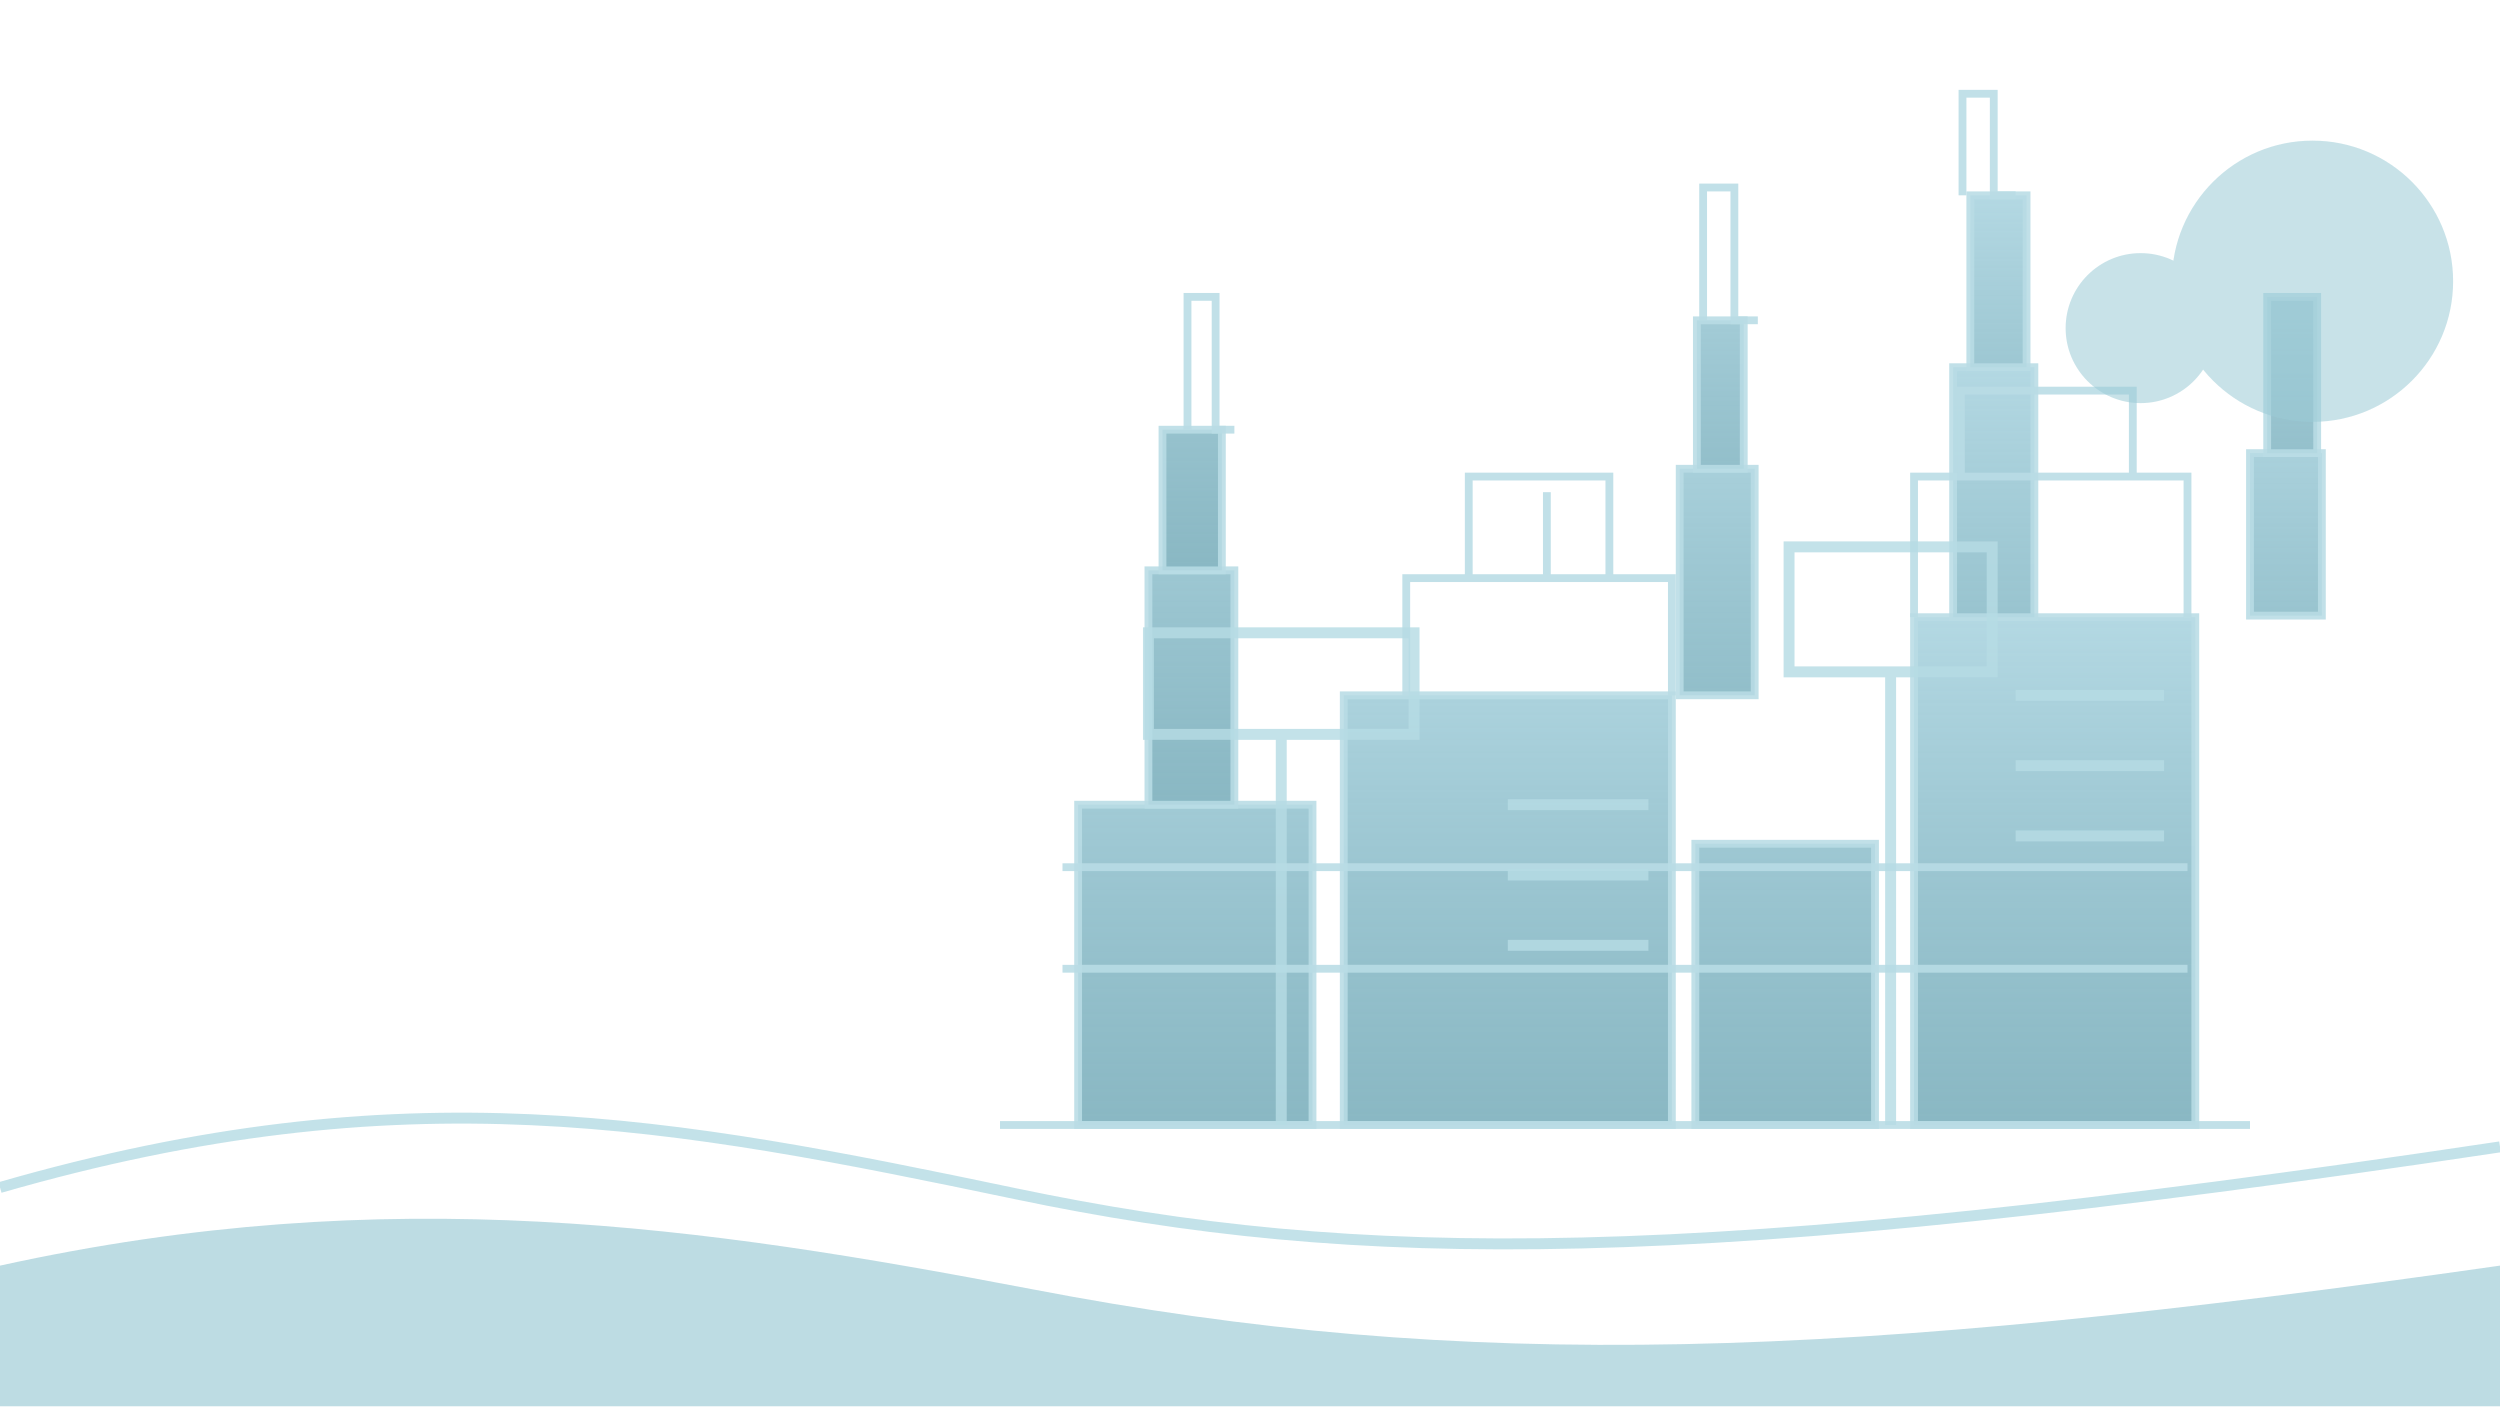
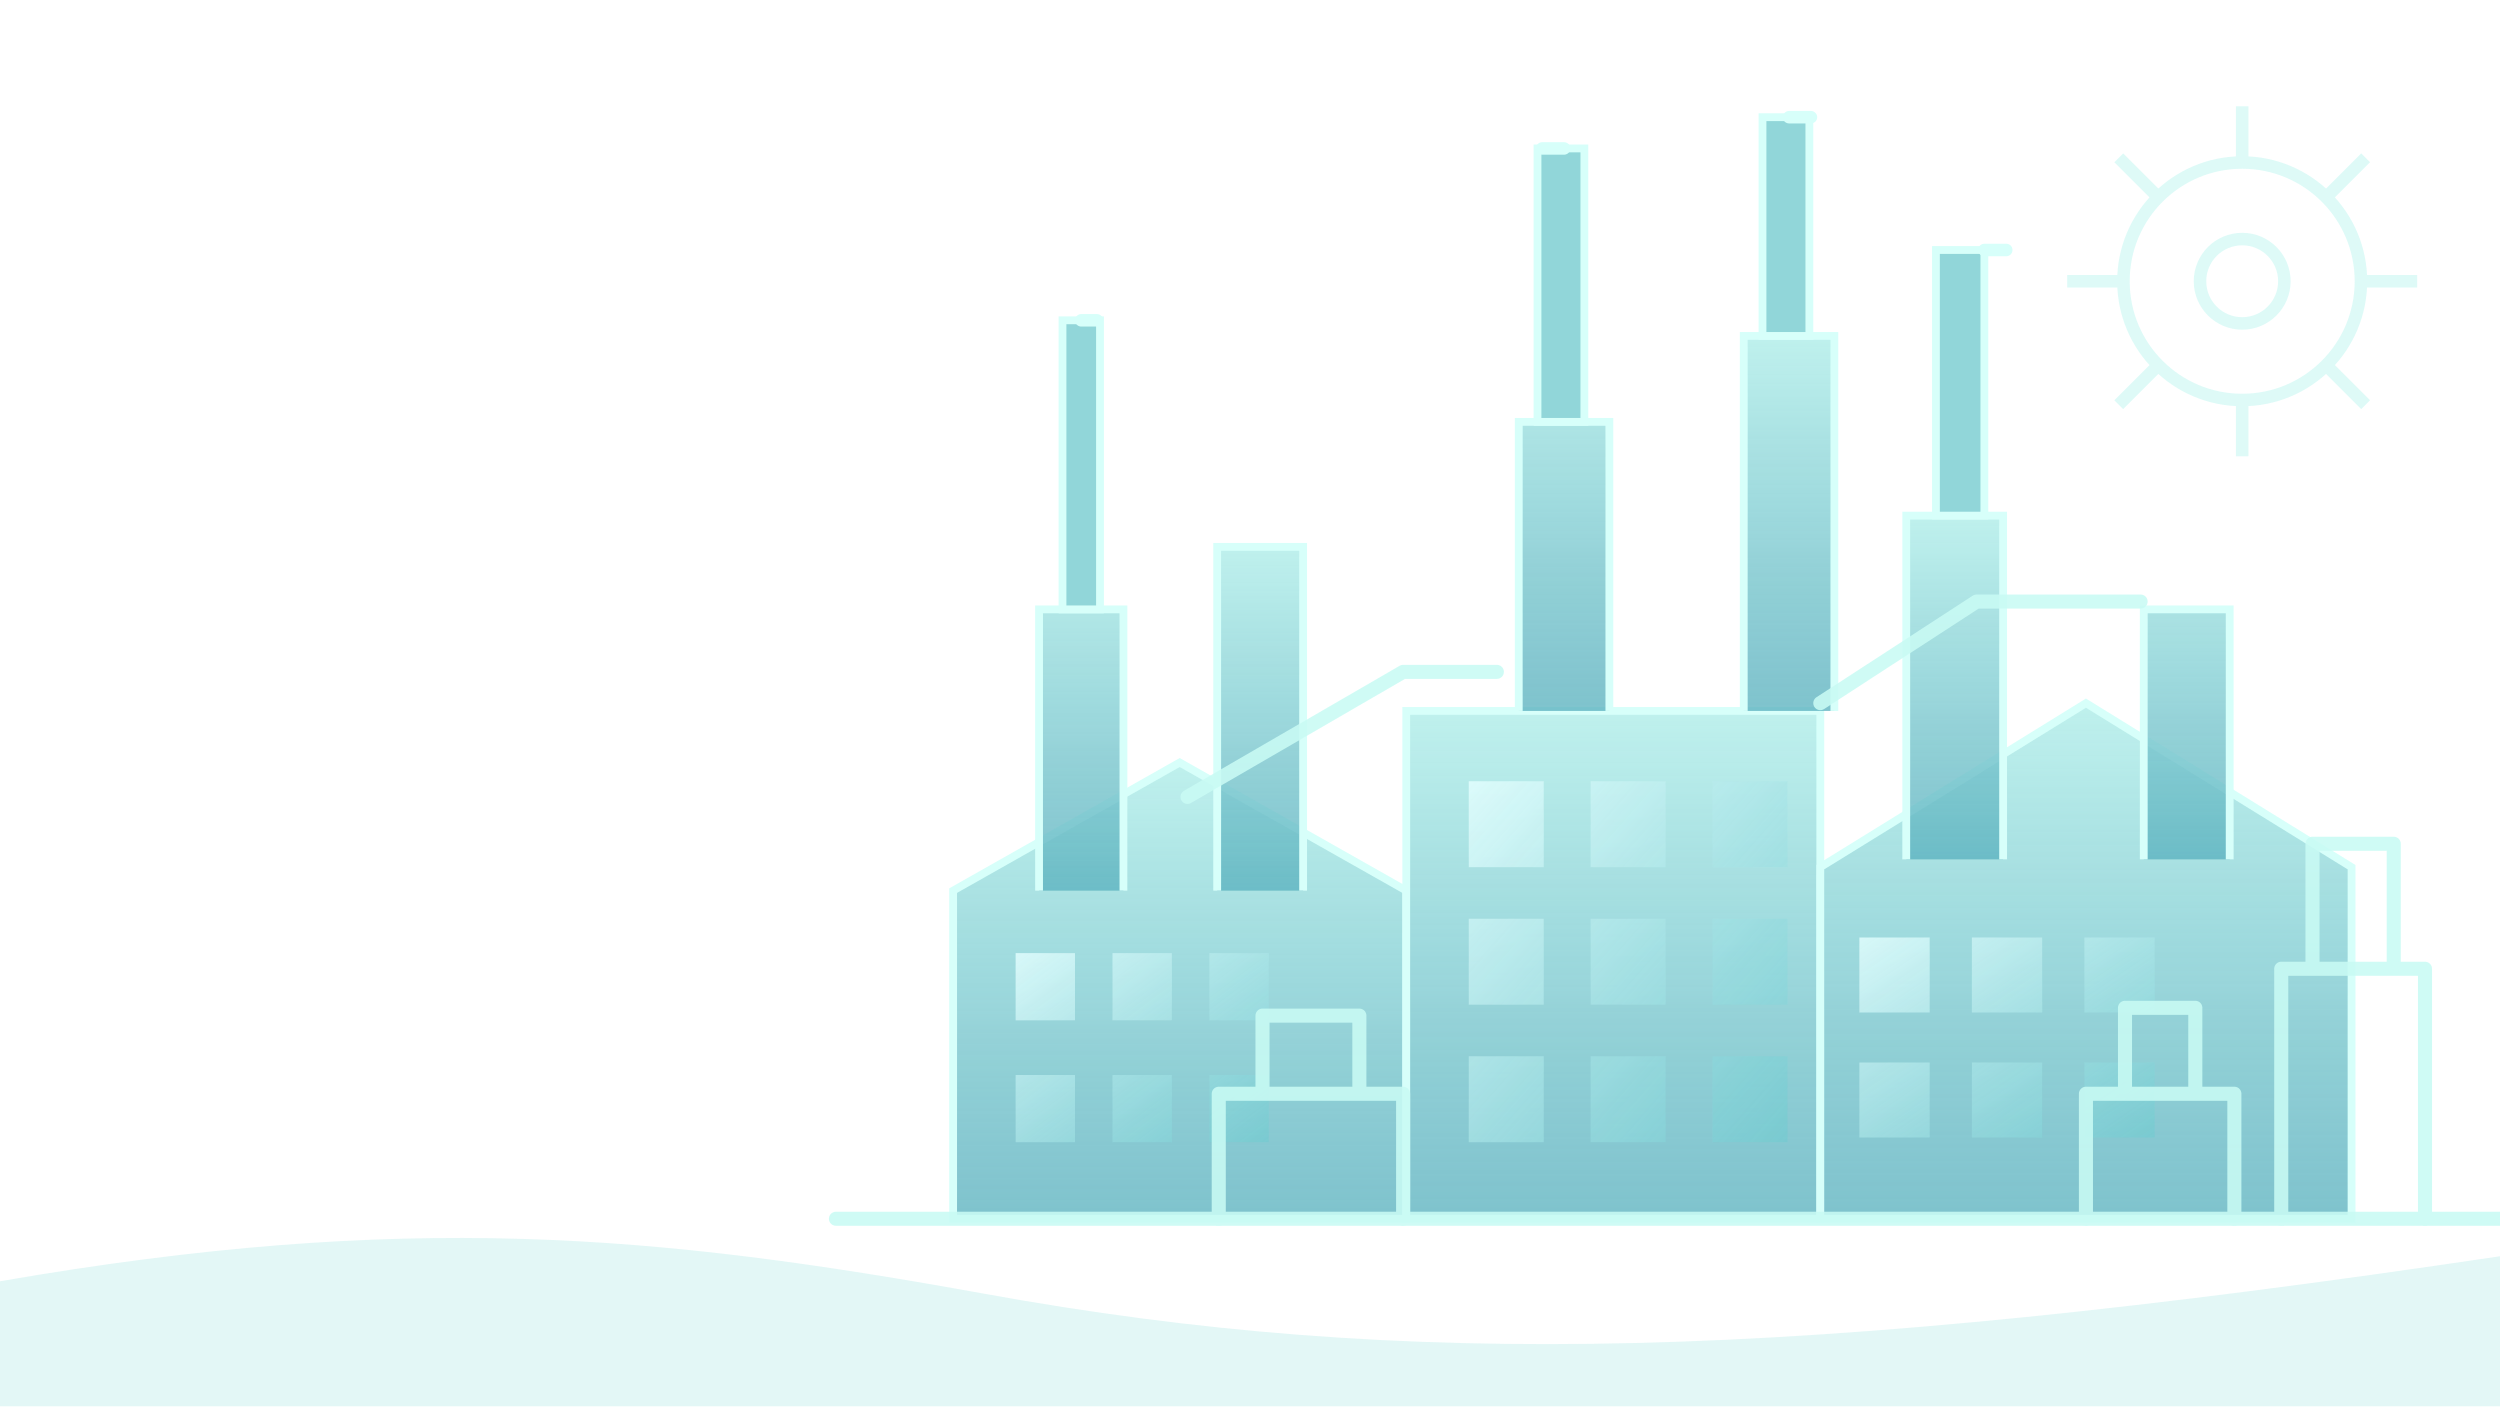
- <svg xmlns="http://www.w3.org/2000/svg" viewBox="0 0 1600 900">
+ <svg xmlns="http://www.w3.org/2000/svg" viewBox="0 0 1600 900" fill="none">
  <defs>
-     <linearGradient id="sky" x2="0" y2="1">
-       <stop stop-color="#d8edf5" stop-opacity=".02" />
-       <stop offset="1" stop-color="#8bbbc9" stop-opacity=".20" />
+     <linearGradient id="metal" x1="0" y1="0" x2="0" y2="1">
+       <stop stop-color="#b9f0ec" stop-opacity=".94" />
+       <stop offset="1" stop-color="#54aebc" stop-opacity=".78" />
    </linearGradient>
-     <linearGradient id="steel" x2="0" y2="1">
-       <stop stop-color="#a9d3df" stop-opacity=".88" />
-       <stop offset="1" stop-color="#5c9cac" stop-opacity=".72" />
+     <linearGradient id="glass" x1="0" y1="0" x2="1" y2="1">
+       <stop stop-color="#e5ffff" stop-opacity=".9" />
+       <stop offset="1" stop-color="#70cbd0" stop-opacity=".65" />
+     </linearGradient>
+     <linearGradient id="fade" x1="0" y1="0" x2="1" y2="0">
+       <stop stop-color="#fff" stop-opacity="0" />
+       <stop offset=".42" stop-color="#fff" stop-opacity=".12" />
+       <stop offset="1" stop-color="#fff" stop-opacity="1" />
    </linearGradient>
  </defs>
-   <g fill="url(#steel)" stroke="#b9dce5" stroke-opacity=".88" stroke-width="5">
-     <path d="M690 720V515h150v205zm170 0V445h210v275zm225 0V540h115v180zm140 0V395h180v325z" />
-     <path d="M735 515V365h55v150zm340-70V300h48v145zm175-50V235h52v160zm190-1V290h46v104z" />
-     <path d="M744 365h38v-90h-38zm342-65h30V205h-30zm175-65h36V125h-36zm190 55h32V190h-32z" />
-     <path d="M640 720h800M680 620h720M680 555h720" fill="none" />
-     <path d="M900 445v-75h170v75m-130-75v-65h90v65m-40 0v-55" fill="none" />
-     <path d="M1225 395v-90h175v90m-145-90v-55h110v55" fill="none" />
-     <path d="M790 275h-12v-85h-18v85m365-70h-15v-85h-20v85m200-80h-14V60h-20v65" fill="none" />
+   <g opacity=".96">
+     <path d="M610 780V570l145-82 145 82v210H610Z" fill="url(#metal)" stroke="#d5fffa" stroke-width="5" />
+     <path d="M900 780V455h265v325H900Z" fill="url(#metal)" stroke="#d5fffa" stroke-width="5" />
+     <path d="M1165 780V555l170-105 170 105v225h-340Z" fill="url(#metal)" stroke="#d5fffa" stroke-width="5" />
+     <path d="M665 570V390h54v180m60 0V350h55v220" fill="url(#metal)" stroke="#d5fffa" stroke-width="5" />
+     <path d="M972 455V270h58v185m86 0V215h58v240" fill="url(#metal)" stroke="#d5fffa" stroke-width="5" />
+     <path d="M1220 550V330h62v220m90 0V390h55v160" fill="url(#metal)" stroke="#d5fffa" stroke-width="5" />
+     <path d="M680 390h24V205h-24zm304-120h30V95h-30zm144-55h30V75h-30zm111 115h31V160h-31z" fill="#8dd4d7" stroke="#d5fffa" stroke-width="5" />
+     <path d="M692 205h10m285-110h14m144-20h14m111 85h14" stroke="#d5fffa" stroke-width="8" stroke-linecap="round" />
  </g>
-   <g stroke="#b6dbe4" stroke-opacity=".82" stroke-width="7" fill="none">
-     <path d="M0 760c260-75 430-42 650 4s430 48 950-30" />
-     <path d="M820 720V470h-85V405h170v65h-85m390 250V430h-65V350h130v80h-65" />
-     <path d="M965 515h90m-90 45h90m-90 45h90m235-160h95m-95 45h95m-95 45h95" />
+   <g fill="url(#glass)" opacity=".9">
+     <path d="M650 610h38v43h-38zm62 0h38v43h-38zm62 0h38v43h-38zm-124 78h38v43h-38zm62 0h38v43h-38zm62 0h38v43h-38z" />
+     <path d="M940 500h48v55h-48zm78 0h48v55h-48zm78 0h48v55h-48zm-156 88h48v55h-48zm78 0h48v55h-48zm78 0h48v55h-48zm-156 88h48v55h-48zm78 0h48v55h-48zm78 0h48v55h-48z" />
+     <path d="M1190 600h45v48h-45zm72 0h45v48h-45zm72 0h45v48h-45zm-144 80h45v48h-45zm72 0h45v48h-45zm72 0h45v48h-45z" />
  </g>
-   <g fill="#9bcbd6" opacity=".55">
-     <circle cx="1480" cy="180" r="90" />
-     <circle cx="1370" cy="210" r="48" />
+   <g stroke="#c9fbf4" stroke-width="9" stroke-linecap="round" stroke-linejoin="round" opacity=".88">
+     <path d="M535 780h1070M760 510l138-80 60 0m207 20 100-65 105 0" />
+     <path d="M780 780V700h118v80m-90-80v-50h62v50" />
+     <path d="M1335 780V700h95v80m-70-80v-55h45v55" />
+     <path d="M1460 780V620h92v160m-72-160v-80h52v80" />
  </g>
-   <path d="M0 810c250-55 450-25 660 15 280 54 520 45 940-15v90H0z" fill="#75b5c5" opacity=".48" />
+   <g transform="translate(1435 180)" stroke="#b9f5ef" stroke-width="8" opacity=".48">
+     <circle r="76" />
+     <circle r="27" />
+     <path d="M0-112v34M0 78v34M-112 0h34M78 0h34M-79-79l24 24m110 110 24 24M79-79 55-55M-55 55l-24 24" />
+   </g>
+   <path d="M0 820c260-45 420-30 630 8 270 49 520 43 970-24v96H0z" fill="#9ae3df" opacity=".28" />
</svg>
